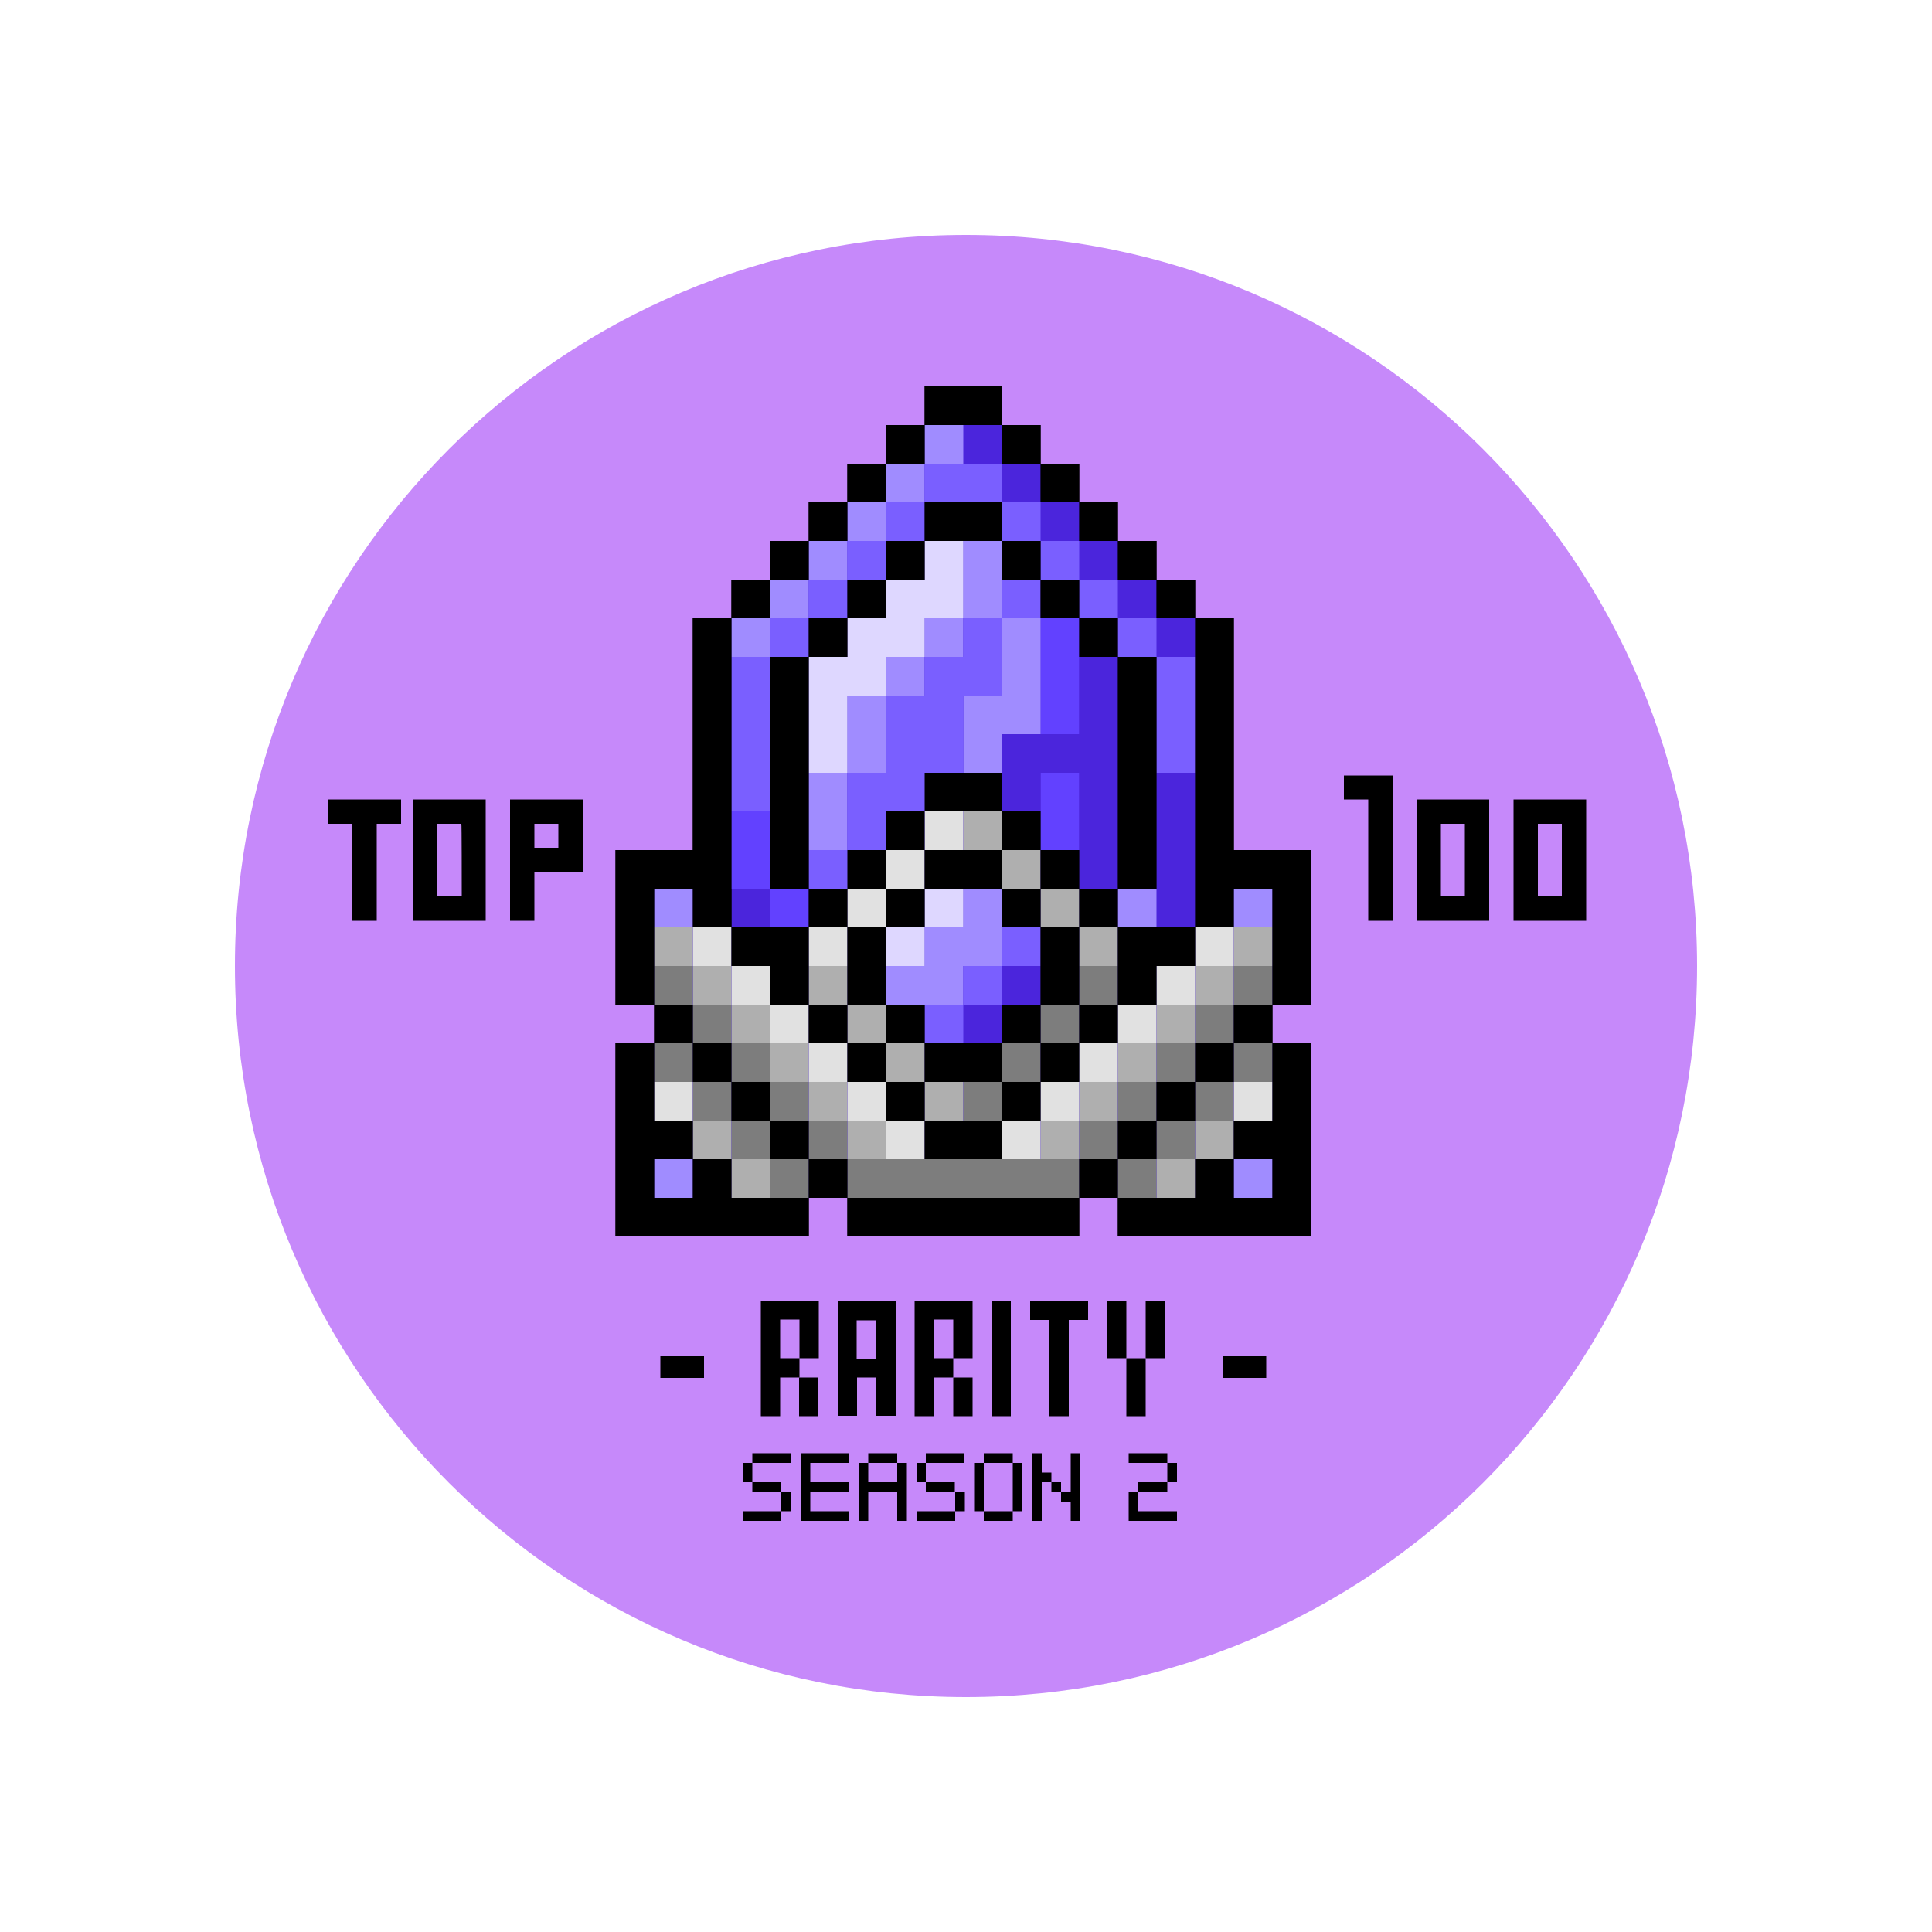
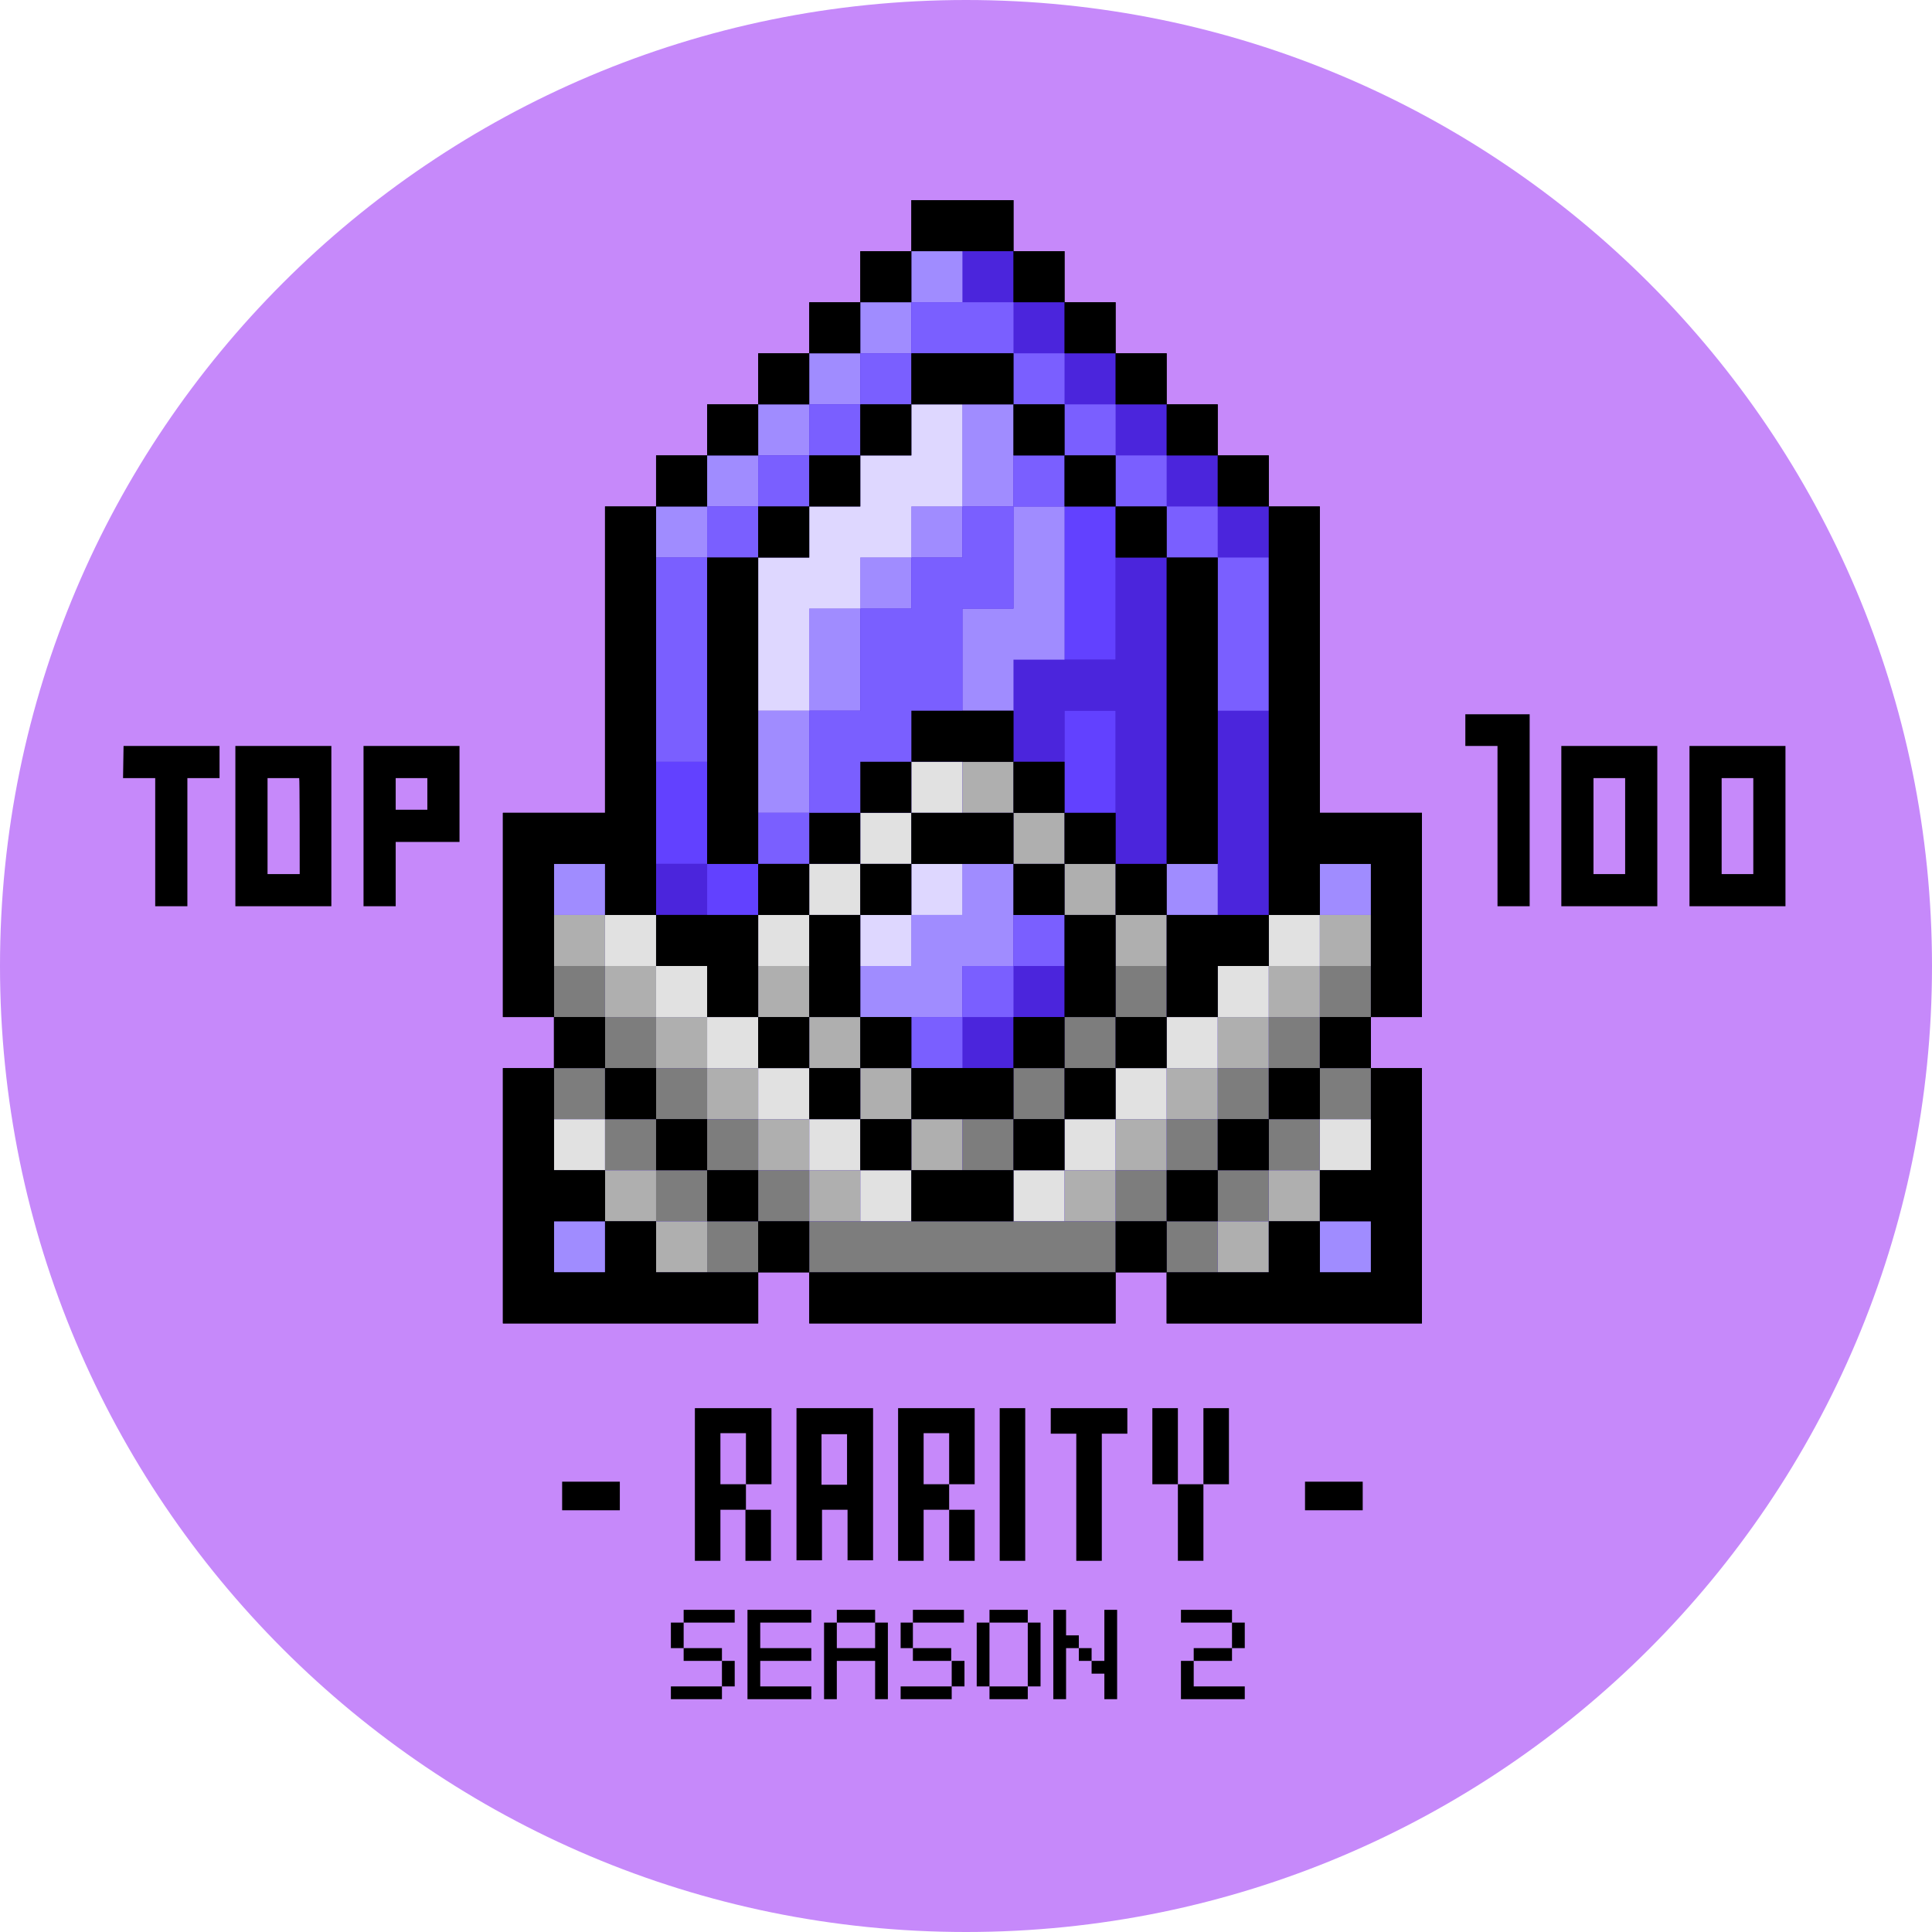
- <svg xmlns="http://www.w3.org/2000/svg" viewBox="0 0 500 500">
-   <circle cx="250" cy="250" r="189.2" fill="#c689fa" />
-   <path d="M194.7 378.6v5h-2.5v-5h2.5zm-2.5 12.5h10v2.5h-10v-2.5zm12.5-12.5h-10v-2.5h10v2.5zm-10 7.5v-2.5h7.5v2.5h-7.5zm7.5 5v-5h2.5v5h-2.5zm7.5-12.5v5h10v2.5h-10v5h10v2.5h-12.5v-17.5h12.5v2.5h-10zm25 0v15h-2.5v-7.5h-7.5v7.5h-2.5v-15h2.5v5h7.5v-5h2.5zm-2.5 0h-7.5v-2.5h7.5v2.5zm7.4 0v5h-2.4v-5h2.4zm-2.4 12.5h10v2.5h-10v-2.5zm12.4-12.5h-10v-2.5h10v2.5zm-10 7.5v-2.5h7.5v2.5h-7.5zm7.6 5v-5h2.5v5h-2.5zm7.4-12.5v12.5h-2.5v-12.5h2.5zm7.5 0h-7.5v-2.5h7.5v2.5zm-7.5 12.5h7.5v2.5h-7.5v-2.5h0zm10-12.5v12.5h-2.5v-12.5h2.5zm7.5 2.5v2.5h-2.5v10h-2.5v-17.5h2.5v5h2.5zm2.5 2.5v2.5h-2.5v-2.5h2.5zm5-7.5v17.5h-2.5v-5h-2.5v-2.5h2.5v-10h2.5zm22.5 0v2.5h-10v-2.5h10zm-7.5 10v5h10v2.5h-12.5v-7.5h2.5zm7.5 0h-7.5v-2.5h7.5v2.5zm2.5-2.5h-2.5v-5h2.5v5zm23.1-27V351h-11.3v5.6h11.3zm-145.5 0V351h-11.3v5.6h11.3zm14.7-20v29.9h5v-10h5v-5h-5v-10h5v10h5v-14.9h-15z" />
-   <path d="M206.8 366.5h5v-10h-5v10zm10-29.9v29.8h5v-9.9h5v9.9h5v-29.8h-15zm9.9 15h-5v-9.9h5v9.9zm10-15v29.9h5v-10h5v-5h-5v-10h5v10h5v-14.9h-15z" />
-   <path d="M246.7 366.5h5v-10h-5v10zm9.9 0h5v-29.9h-5v29.9zm10-29.9v5h5v24.9h5v-24.9h5v-5h-15zm29.9 0v14.9h5v-14.9h-5zm-5 0h-5v14.9h5v-14.9z" />
-   <path d="M291.5 366.5h5v-15h-5v15zm56.3-159.6h6.3v31.4h6.3v-37.6h-12.6v6.2zm18.8 0v31.4h18.8v-31.4h-18.8zm12.5 25.1h-6.2v-18.8h6.2V232zm12.6-25.1v31.4h18.8v-31.4h-18.8zm12.5 25.1H398v-18.8h6.2V232zm-297.3-25.1v31.4h18.8v-31.4h-18.8zm12.6 25.1h-6.3v-18.8h6.2c.1 0 .1 15.6.1 18.8zm12.5-25.1v31.4h6.3v-12.6h12.5v-18.8H132zm6.3 12.5v-6.2h6.2v6.2h-6.2zm-53.4-6.2h6.3v25.1h6.3v-25.1h6.3v-6.3H85l-.1 6.3h0zm234.4 6.8v-60h-10v-10h-10v-10h-10v-10h-10v-10h-10v-10h-10v-10h-20v10h-10v10h-10v10h-10v10h-10v10h-10v10h-10v60h-20v40h10v10h-10v50h50v-10h10v10h60v-10h10v10h50v-50h-10v-10h10v-40h-20z" />
+ <svg xmlns="http://www.w3.org/2000/svg" xmlns:xlink="http://www.w3.org/1999/xlink" viewBox="0 0 378.4 378.4">
+   <circle cx="189.2" cy="189.2" r="189.2" fill="#c689fa" />
+   <path d="M133.9 317.8v5h-2.5v-5h2.5zm-2.5 12.5h10v2.5h-10v-2.5zm12.5-12.5h-10v-2.5h10v2.5zm-10 7.5v-2.5h7.5v2.5h-7.5zm7.5 5v-5h2.5v5h-2.5zm7.5-12.5v5h10v2.5h-10v5h10v2.5h-12.5v-17.5h12.5v2.5h-10zm25 0v15h-2.5v-7.5h-7.5v7.5h-2.5v-15h2.5v5h7.5v-5h2.5zm-2.5 0h-7.5v-2.5h7.5v2.5zm7.4 0v5h-2.4v-5h2.4zm-2.4 12.5h10v2.5h-10v-2.5zm12.4-12.5h-10v-2.5h10v2.5zm-10 7.5v-2.5h7.5v2.5h-7.5zm7.6 5v-5h2.5v5h-2.5zm7.4-12.5v12.5h-2.5v-12.5h2.5zm7.5 0h-7.5v-2.5h7.5v2.5zm-7.5 12.5h7.5v2.5h-7.5v-2.5h0zm10-12.5v12.5h-2.5v-12.5h2.5zm7.5 2.5v2.5h-2.5v10h-2.5v-17.5h2.5v5h2.5zm2.5 2.5v2.5h-2.5v-2.5h2.5zm5-7.5v17.5h-2.5v-5h-2.5v-2.5h2.5v-10h2.5zm22.5 0v2.5h-10v-2.5h10zm-7.5 10v5h10v2.5h-12.5v-7.5h2.5zm7.5 0h-7.5v-2.5h7.5v2.5zm2.5-2.5h-2.5v-5h2.5v5zm23.1-27v-5.6h-11.3v5.6h11.3zm-145.5 0v-5.6h-11.3v5.6h11.3zm14.7-20v29.9h5v-10h5v-5h-5v-10h5v10h5v-14.9h-15z" />
+   <path d="M146 305.7h5v-10h-5v10zm10-29.9v29.8h5v-9.9h5v9.9h5v-29.8h-15zm9.9 15h-5v-9.9h5v9.9zm10-15v29.9h5v-10h5v-5h-5v-10h5v10h5v-14.9h-15z" />
+   <path d="M185.9 305.7h5v-10h-5v10zm9.9 0h5v-29.9h-5v29.9zm10-29.9v5h5v24.9h5v-24.9h5v-5h-15zm29.9 0v14.9h5v-14.9h-5zm-5 0h-5v14.9h5v-14.9z" />
+   <path d="M230.7 305.7h5v-15h-5v15zM287 146.1h6.3v31.4h6.3v-37.6H287v6.2h0zm18.8 0v31.4h18.8v-31.4h-18.8zm12.5 25.1h-6.2v-18.8h6.2v18.8zm12.6-25.1v31.4h18.8v-31.4h-18.8zm12.5 25.1h-6.2v-18.8h6.2v18.8h0zM46.1 146.1v31.4h18.8v-31.4H46.1zm12.6 25.1h-6.3v-18.8h6.2c.1 0 .1 15.6.1 18.8zm12.5-25.1v31.4h6.3v-12.6H90v-18.8H71.2h0zm6.3 12.5v-6.2h6.2v6.2h-6.2zm-53.4-6.2h6.3v25.1h6.3v-25.1H43v-6.3H24.2l-.1 6.3h0zm234.4 6.8v-60h-10v-10h-10v-10h-10v-10h-10v-10h-10v-10h-10v-10h-20v10h-10v10h-10v10h-10v10h-10v10h-10v10h-10v60h-20v40h10v10h-10v50h50v-10h10v10h60v-10h10v10h50v-50h-10v-10h10v-40h-20z" />
  <g fill="#4b25dc">
-     <path d="M199.3 230h10v10h-10zm120 0v10h-10v10h-10v10h-10v10h-10v10h-10v10h-10v10h-20v-10h-10v-10h-10v-10h-10v-10h-10v-10h-10v-10h-10v-10h-10v30h10v10h10v10h10v10h10v10h10v10h60v-10h10v-10h10v-10h10v-10h10v-10h10v-30h-10zm-150 70h10v10h-10zm150 0h10v10h-10z" />
-     <path d="M199.3 170h10v-10h10v-10h10v-10h10v-10h20v10h10v10h10v10h10v10h10v60h-10v10h20v-80h-10v-10h-10v-10h-10v-10h-10v-10h-10v-10h-20v10h-10v10h-10v10h-10v10h-10v10h-10v70h10v-60zm70 70h-10v-10h-20v10h-10v20h10v10h20v-10h10v-20z" />
-     <path d="M229.3 230h10v-10h20v-10h-10v-10h10v10h10v10h10v10h10v-60h-10v-10h-10v-10h-10v-10h-20v10h-10v10h-10v10h-10v60h10v10h10v-10zm0 40h10v10h-10z" />
-     <path d="M269.3 230h10v10h-10z" />
-     <path d="M259.3 220h10v10h-10zm-40 30v-10h-10v20h10v-10z" />
-     <path d="M289.3 240h-10v20h10v-20zm-70 20h10v10h-10zm40 10h10v10h-10z" />
-     <path d="M249.3 280h-10v10h20v-10h-10zm20-20h10v10h-10zm-70 30h-10v-10h-10v-10h-10v20h10v10h10v10h20v-10h-10v-10zm110-10v10h-10v10h-10v10h20v-10h10v-10h10v-20h-10v10h-10z" />
+     <path d="M138.5 169.2h10v10h-10v-10zm120 0v10h-10v10h-10v10h-10v10h-10v10h-10v10h-10v10h-20v-10h-10v-10h-10v-10h-10v-10h-10v-10h-10v-10h-10v-10h-10v30h10v10h10v10h10v10h10v10h10v10h60v-10h10v-10h10v-10h10v-10h10v-10h10v-30h-10zm-150 70h10v10h-10v-10zm150 0h10v10h-10v-10z" />
+     <path d="M138.5 109.2h10v-10h10v-10h10v-10h10v-10h20v10h10v10h10v10h10v10h10v60h-10v10h20v-80h-10v-10h-10v-10h-10v-10h-10v-10h-10v-10h-20v10h-10v10h-10v10h-10v10h-10v10h-10v70h10v-60h0zm70 70h-10v-10h-20v10h-10v20h10v10h20v-10h10v-20z" />
+     <path d="M168.5 169.2h10v-10h20v-10h-10v-10h10v10h10v10h10v10h10v-60h-10v-10h-10v-10h-10v-10h-20v10h-10v10h-10v10h-10v60h10v10h10v-10h0zm0 40h10v10h-10v-10z" />
+     <use xlink:href="#B" />
+     <path d="M198.5 159.2h10v10h-10v-10zm-40 30v-10h-10v20h10v-10z" />
+     <path d="M228.5 179.2h-10v20h10v-20zm-70 20h10v10h-10v-10zm40 10h10v10h-10v-10z" />
+     <path d="M188.5 219.2h-10v10h20v-10h-10 0zm20-20h10v10h-10v-10zm-70 30h-10v-10h-10v-10h-10v20h10v10h10v10h20v-10h-10v-10zm110-10v10h-10v10h-10v10h20v-10h10v-10h10v-20h-10v10h-10z" />
  </g>
  <g fill="#6241ff">
-     <path d="M269.3 160v30h10v-30h-10zm0 50v10h10v-20h-10v10zm-70 0h-10v20h10v-20z" />
-     <path d="M199.3 230h10v10h-10z" />
+     <path d="M208.5 99.2v30h10v-30h-10zm0 50v10h10v-20h-10v10zm-70 0h-10v20h10v-20z" />
+     <use xlink:href="#B" x="-70" />
  </g>
  <g fill="#4b25dc">
-     <path d="M189.3 230h10v10h-10zm90-50v10h-20v20h10v-10h10v30h10v-60h-10v10zm-30-70h10v10h-10z" />
-     <path d="M259.3 120h10v10h-10z" />
-     <path d="M269.3 130h10v10h-10z" />
-     <path d="M279.3 140h10v10h-10z" />
-     <path d="M289.3 150h10v10h-10z" />
-     <path d="M299.3 160h10v10h-10zm0 50v30h10v-40h-10v10zm-50 50h10v10h-10z" />
-     <path d="M259.3 250h10v10h-10z" />
+     <path d="M128.5 169.2h10v10h-10v-10zm90-50v10h-20v20h10v-10h10v30h10v-60h-10v10zm-30-70h10v10h-10v-10z" />
+     <use xlink:href="#B" x="-10" y="-110" />
+     <use xlink:href="#B" y="-100" />
+     <use xlink:href="#B" x="10" y="-90" />
+     <use xlink:href="#B" x="20" y="-80" />
+     <path d="M238.5 99.2h10v10h-10v-10zm0 50v30h10v-40h-10v10zm-50 50h10v10h-10v-10z" />
+     <use xlink:href="#B" x="-10" y="20" />
  </g>
  <g fill="#a08cff">
-     <path d="M259.3 140h-10v20h10v-20zm-40 50v10h10v-20h-10v10z" />
-     <path d="M209.3 210v10h10v-20h-10v10zm20-40h10v10h-10z" />
-     <path d="M239.3 160h10v10h-10zm20 10v10h-10v20h10v-10h10v-30h-10v10zm-20-60h10v10h-10z" />
-     <path d="M229.3 120h10v10h-10z" />
-     <path d="M219.3 130h10v10h-10z" />
-     <path d="M209.3 140h10v10h-10z" />
-     <path d="M199.3 150h10v10h-10z" />
-     <path d="M189.3 160h10v10h-10zm100 70h10v10h-10zm30 0h10v10h-10zm-150 70h10v10h-10zm150 0h10v10h-10zm-150-70h10v10h-10zm80 10h-10v10h-10v10h20v-10h10v-20h-10v10z" />
+     <path d="M198.5 79.2h-10v20h10v-20zm-40 50v10h10v-20h-10v10z" />
+     <path d="M148.5 149.2v10h10v-20h-10v10zm20-40h10v10h-10v-10z" />
+     <path d="M178.5 99.2h10v10h-10v-10zm20 10v10h-10v20h10v-10h10v-30h-10v10zm-20-60h10v10h-10v-10z" />
+     <use xlink:href="#B" x="-40" y="-110" />
+     <use xlink:href="#B" x="-50" y="-100" />
+     <use xlink:href="#B" x="-60" y="-90" />
+     <use xlink:href="#B" x="-70" y="-80" />
+     <path d="M128.5 99.2h10v10h-10v-10zm100 70h10v10h-10v-10zm30 0h10v10h-10v-10zm-150 70h10v10h-10v-10zm150 0h10v10h-10v-10zm-150-70h10v10h-10v-10zm80 10h-10v10h-10v10h20v-10h10v-20h-10v10z" />
  </g>
  <g fill="#7a5fff">
-     <path d="M249.3 170h-10v10h-10v20h-10v20h-10v10h20v-10h10v-10h10v-30h10v-20h-10v10z" />
-     <path d="M259.3 150h10v10h-10zm-70 30v30h10v-40h-10v10zm60-60h-10v10h20v-10h-10z" />
-     <path d="M259.3 130h10v10h-10z" />
-     <path d="M269.3 140h10v10h-10z" />
-     <path d="M279.3 150h10v10h-10z" />
-     <path d="M289.3 160h10v10h-10z" />
-     <path d="M299.3 170v30h10v-30h-10zm-70-40h10v10h-10z" />
-     <path d="M219.3 140h10v10h-10z" />
-     <path d="M209.3 150h10v10h-10z" />
-     <path d="M199.3 160h10v10h-10zm50 90h10v10h-10z" />
-     <path d="M239.3 260h10v10h-10zm20-20h10v10h-10z" />
+     <path d="M188.5 109.2h-10v10h-10v20h-10v20h-10v10h20v-10h10v-10h10v-30h10v-20h-10v10h0z" />
+     <path d="M198.5 89.2h10v10h-10v-10zm-70 30v30h10v-40h-10v10zm60-60h-10v10h20v-10h-10z" />
+     <use xlink:href="#B" x="-10" y="-100" />
+     <use xlink:href="#B" y="-90" />
+     <use xlink:href="#B" x="10" y="-80" />
+     <use xlink:href="#B" x="20" y="-70" />
+     <path d="M238.5 109.2v30h10v-30h-10zm-70-40h10v10h-10v-10z" />
+     <use xlink:href="#B" x="-50" y="-90" />
+     <use xlink:href="#B" x="-60" y="-80" />
+     <path d="M138.5 99.2h10v10h-10v-10zm50 90h10v10h-10v-10z" />
+     <path d="M178.5 199.2h10v10h-10v-10zm20-20h10v10h-10v-10z" />
  </g>
  <g fill="#ded7ff">
-     <path d="M239.3 140v10h-10v10h-10v10h-10v30h10v-20h10v-10h10v-10h10v-20h-10zm0 90h10v10h-10z" />
-     <path d="M229.3 240h10v10h-10z" />
+     <path d="M178.5 79.2v10h-10v10h-10v10h-10v30h10v-20h10v-10h10v-10h10v-20h-10zm0 90h10v10h-10v-10z" />
+     <use xlink:href="#B" x="-40" y="10" />
  </g>
  <g fill="#e1e1e1">
-     <path d="M259.3 290h10v10h-10z" />
-     <path d="M269.3 280h10v10h-10z" />
-     <path d="M279.3 270h10v10h-10z" />
-     <path d="M289.3 260h10v10h-10z" />
-     <path d="M299.3 250h10v10h-10z" />
-     <path d="M309.3 240h10v10h-10zm-140 40h10v10h-10zm150 0h10v10h-10zm-90 10h10v10h-10z" />
-     <path d="M219.3 280h10v10h-10z" />
-     <path d="M209.3 270h10v10h-10z" />
-     <path d="M199.3 260h10v10h-10z" />
-     <path d="M189.3 250h10v10h-10zm50-40h10v10h-10z" />
-     <path d="M229.3 220h10v10h-10zm-20 20h10v10h-10z" />
-     <path d="M219.3 230h10v10h-10zm-40 10h10v10h-10z" />
+     <use xlink:href="#B" x="-10" y="60" />
+     <use xlink:href="#B" y="50" />
+     <use xlink:href="#B" x="10" y="40" />
+     <use xlink:href="#B" x="20" y="30" />
+     <use xlink:href="#B" x="30" y="20" />
+     <path d="M248.5 179.2h10v10h-10v-10zm-140 40h10v10h-10v-10zm150 0h10v10h-10v-10zm-90 10h10v10h-10v-10z" />
+     <use xlink:href="#B" x="-50" y="50" />
+     <use xlink:href="#B" x="-60" y="40" />
+     <use xlink:href="#B" x="-70" y="30" />
+     <path d="M128.5 189.2h10v10h-10v-10zm50-40h10v10h-10v-10z" />
+     <path d="M168.5 159.2h10v10h-10v-10zm-20 20h10v10h-10v-10z" />
+     <path d="M158.5 169.2h10v10h-10v-10zm-40 10h10v10h-10v-10z" />
  </g>
  <g fill="#afafaf">
-     <path d="M269.3 290h10v10h-10zm-30-10h10v10h-10z" />
-     <path d="M279.3 280h10v10h-10zm30-30h10v10h-10z" />
-     <path d="M319.3 240h10v10h-10zm-30 30h10v10h-10z" />
-     <path d="M299.3 260h10v10h-10zm-120 30h10v10h-10z" />
-     <path d="M189.3 300h10v10h-10zm120-10h10v10h-10z" />
-     <path d="M299.3 300h10v10h-10zm-80-10h10v10h-10zm10-20h10v10h-10zm20-60h10v10h-10zm20 20h10v10h-10z" />
-     <path d="M259.3 220h10v10h-10zm-50 30h10v10h-10z" />
-     <path d="M279.3 240h10v10h-10zm-60 20h10v10h-10zm-10 20h10v10h-10zm-30-30h10v10h-10z" />
-     <path d="M169.3 240h10v10h-10zm30 30h10v10h-10z" />
-     <path d="M189.3 260h10v10h-10z" />
+     <path d="M208.5 229.2h10v10h-10v-10zm-30-10h10v10h-10v-10z" />
+     <path d="M218.5 219.2h10v10h-10v-10zm30-30h10v10h-10v-10z" />
+     <path d="M258.5 179.2h10v10h-10v-10zm-30 30h10v10h-10v-10z" />
+     <path d="M238.5 199.2h10v10h-10v-10zm-120 30h10v10h-10v-10z" />
+     <path d="M128.5 239.2h10v10h-10v-10zm120-10h10v10h-10v-10z" />
+     <path d="M238.5 239.2h10v10h-10v-10zm-80-10h10v10h-10v-10zm10-20h10v10h-10v-10zm20-60h10v10h-10v-10zm20 20h10v10h-10v-10z" />
+     <path d="M198.5 159.2h10v10h-10v-10zm-50 30h10v10h-10v-10z" />
+     <path d="M218.5 179.2h10v10h-10v-10zm-60 20h10v10h-10v-10zm-10 20h10v10h-10v-10zm-30-30h10v10h-10v-10z" />
+     <path d="M108.5 179.2h10v10h-10v-10zm30 30h10v10h-10v-10z" />
+     <use xlink:href="#B" x="-80" y="30" />
  </g>
  <g fill="#7d7d7d">
-     <path d="M259.3 300h-40v10h60v-10h-20zm0-30h10v10h-10z" />
-     <path d="M249.3 280h10v10h-10zm20-20h10v10h-10zm10 30h10v10h-10zm30-30h10v10h-10z" />
-     <path d="M319.3 250h10v10h-10zm-30 30h10v10h-10z" />
-     <path d="M299.3 270h10v10h-10zm-120 10h10v10h-10z" />
-     <path d="M169.3 270h10v10h-10zm30 30h10v10h-10z" />
-     <path d="M189.3 290h10v10h-10zm120-10h10v10h-10z" />
-     <path d="M319.3 270h10v10h-10zm-30 30h10v10h-10z" />
-     <path d="M299.3 290h10v10h-10zm-20-40h10v10h-10zm-70 40h10v10h-10zm-30-30h10v10h-10z" />
-     <path d="M169.3 250h10v10h-10zm30 30h10v10h-10z" />
-     <path d="M189.3 270h10v10h-10z" />
+     <path d="M198.5 239.2h-40v10h60v-10h-20zm0-30h10v10h-10v-10z" />
+     <path d="M188.5 219.2h10v10h-10v-10zm20-20h10v10h-10v-10zm10 30h10v10h-10v-10zm30-30h10v10h-10v-10z" />
+     <path d="M258.5 189.2h10v10h-10v-10zm-30 30h10v10h-10v-10z" />
+     <path d="M238.5 209.2h10v10h-10v-10zm-120 10h10v10h-10v-10z" />
+     <path d="M108.5 209.2h10v10h-10v-10zm30 30h10v10h-10v-10z" />
+     <path d="M128.5 229.2h10v10h-10v-10zm120-10h10v10h-10v-10z" />
+     <path d="M258.5 209.2h10v10h-10v-10zm-30 30h10v10h-10v-10z" />
+     <path d="M238.5 229.2h10v10h-10v-10zm-20-40h10v10h-10v-10zm-70 40h10v10h-10v-10zm-30-30h10v10h-10v-10z" />
+     <path d="M108.5 189.2h10v10h-10v-10zm30 30h10v10h-10v-10z" />
+     <use xlink:href="#B" x="-80" y="40" />
  </g>
-   <path d="M259.3 100h-20v10h20v-10z" />
-   <path d="M259.3 110h10v10h-10z" />
-   <path d="M269.3 120h10v10h-10z" />
-   <path d="M279.3 130h10v10h-10z" />
-   <path d="M289.3 140h10v10h-10z" />
-   <path d="M299.3 150h10v10h-10zm-70-40h10v10h-10z" />
-   <path d="M219.3 120h10v10h-10z" />
-   <path d="M209.3 130h10v10h-10z" />
-   <path d="M199.3 140h10v10h-10z" />
-   <path d="M189.3 150h10v10h-10zm100 80h10v-60h-10v20 40zm-80-60h-10v60h10v-20-40zm50-40h-20v10h20v-10z" />
-   <path d="M229.3 140h10v10h-10zm30 0h10v10h-10z" />
-   <path d="M269.3 150h10v10h-10z" />
-   <path d="M279.3 160h10v10h-10zm-60-10h10v10h-10z" />
-   <path d="M209.3 160h10v10h-10zm30 140h20v-10h-20v10zm0-20h20v-10h-20v10z" />
-   <path d="M259.3 260h10v10h-10zm0-50h10v10h-10zm20 20h10v10h-10z" />
-   <path d="M289.3 260h10v-10h10v-10h-20v20zm-20-40h10v10h-10zm50 40h10v10h-10z" />
-   <path d="M319.3 240v-10h10v30h10v-40h-20v-60h-10v80h10zm-40 20h10v10h-10z" />
-   <path d="M269.3 270h10v10h-10z" />
-   <path d="M259.3 280h10v10h-10zm-80-10h10v10h-10z" />
-   <path d="M189.3 280h10v10h-10z" />
-   <path d="M199.3 290h10v10h-10z" />
-   <path d="M209.3 300h10v10h-10z" />
-   <path d="M189.3 300h-10v10h-10v-10h10v-10h-10v-20h-10v50h50v-10h-20v-10zm120-30h10v10h-10z" />
-   <path d="M299.3 280h10v10h-10z" />
-   <path d="M289.3 290h10v10h-10z" />
-   <path d="M279.3 300h10v10h-10z" />
-   <path d="M219.3 310v10h60v-10h-20-40zm100-20v10h10v10h-10v-10h-10v10h-20v10h50v-50h-10v20h-10zm-90-30h10v10h-10zm20-40h-10v10h20v-10h-10z" />
-   <path d="M259.3 230h10v10h-10zm-30 0h10v10h-10z" />
-   <path d="M269.3 250v10h10v-20h-10v10zm-50-10v20h10v-20h-10z" />
-   <path d="M209.3 230h10v10h-10z" />
-   <path d="M189.3 240v10h10v10h10v-20h-20zm-20 20h10v10h-10z" />
-   <path d="M169.3 230h10v10h10v-80h-10v60h-20v40h10v-20-10zm40 30h10v10h-10z" />
-   <path d="M219.3 270h10v10h-10z" />
-   <path d="M229.3 280h10v10h-10zm30-80h-20v10h20v-10z" />
-   <path d="M229.3 210h10v10h-10z" />
-   <path d="M219.3 220h10v10h-10z" />
+   <path d="M198.5 39.2h-20v10h20v-10z" />
+   <use xlink:href="#B" x="-10" y="-120" />
+   <use xlink:href="#B" y="-110" />
+   <use xlink:href="#B" x="10" y="-100" />
+   <use xlink:href="#B" x="20" y="-90" />
+   <path d="M238.5 89.2h10v10h-10v-10zm-70-40h10v10h-10v-10z" />
+   <use xlink:href="#B" x="-50" y="-110" />
+   <use xlink:href="#B" x="-60" y="-100" />
+   <use xlink:href="#B" x="-70" y="-90" />
+   <path d="M128.5 89.2h10v10h-10v-10zm100 80h10v-60h-10v20 40zm-80-60h-10v60h10v-20-40zm50-40h-20v10h20v-10z" />
+   <path d="M168.5 79.2h10v10h-10v-10zm30 0h10v10h-10v-10z" />
+   <use xlink:href="#B" y="-80" />
+   <path d="M218.5 99.2h10v10h-10v-10zm-60-10h10v10h-10v-10z" />
+   <path d="M148.5 99.2h10v10h-10v-10zm30 140h20v-10h-20v10h0zm0-20h20v-10h-20v10h0z" />
+   <path d="M198.5 199.2h10v10h-10v-10zm0-50h10v10h-10v-10zm20 20h10v10h-10v-10z" />
+   <path d="M228.5 199.2h10v-10h10v-10h-20v20zm-20-40h10v10h-10v-10zm50 40h10v10h-10v-10z" />
+   <path d="M258.5 179.2v-10h10v30h10v-40h-20v-60h-10v80h10zm-40 20h10v10h-10v-10z" />
+   <use xlink:href="#B" y="40" />
+   <path d="M198.5 219.2h10v10h-10v-10zm-80-10h10v10h-10v-10z" />
+   <use xlink:href="#B" x="-80" y="50" />
+   <use xlink:href="#B" x="-70" y="60" />
+   <use xlink:href="#B" x="-60" y="70" />
+   <path d="M128.5 239.2h-10v10h-10v-10h10v-10h-10v-20h-10v50h50v-10h-20v-10zm120-30h10v10h-10v-10z" />
+   <use xlink:href="#B" x="30" y="50" />
+   <use xlink:href="#B" x="20" y="60" />
+   <use xlink:href="#B" x="10" y="70" />
+   <path d="M158.5 249.2v10h60v-10h-20-40 0zm100-20v10h10v10h-10v-10h-10v10h-20v10h50v-50h-10v20h-10zm-90-30h10v10h-10v-10zm20-40h-10v10h20v-10h-10z" />
+   <path d="M198.5 169.2h10v10h-10v-10zm-30 0h10v10h-10v-10z" />
+   <path d="M208.5 189.2v10h10v-20h-10v10zm-50-10v20h10v-20h-10z" />
+   <use xlink:href="#B" x="-60" />
+   <path d="M128.5 179.2v10h10v10h10v-20h-20zm-20 20h10v10h-10v-10z" />
+   <path d="M108.5 169.2h10v10h10v-80h-10v60h-20v40h10v-20-10zm40 30h10v10h-10v-10z" />
+   <use xlink:href="#B" x="-50" y="40" />
+   <path d="M168.5 219.2h10v10h-10v-10zm30-80h-20v10h20v-10z" />
+   <use xlink:href="#B" x="-40" y="-20" />
+   <use xlink:href="#B" x="-50" y="-10" />
+   <defs>
+     <path id="B" d="M208.5 169.2h10v10h-10v-10z" />
+   </defs>
</svg>
